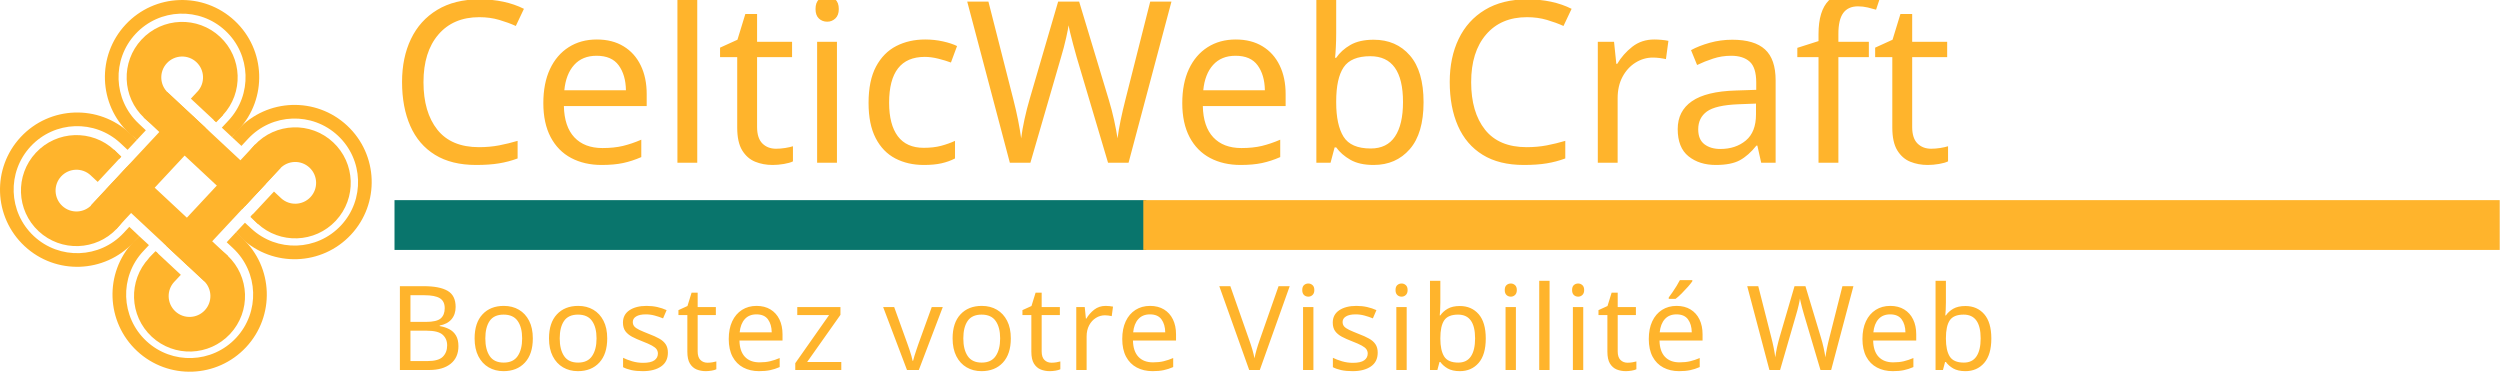
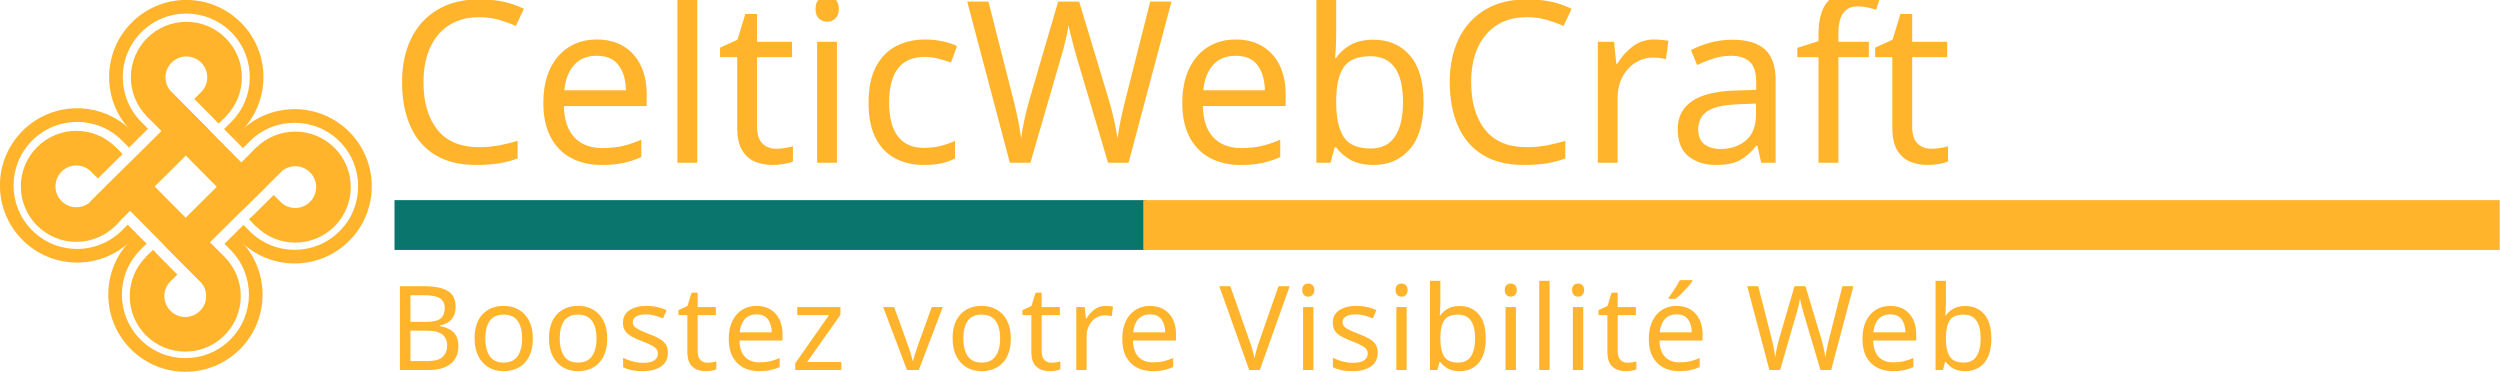
<svg xmlns="http://www.w3.org/2000/svg" width="1680.373mm" height="249.849mm" viewBox="0 0 1680.373 249.849" version="1.1" id="svg1">
  <defs id="defs1" />
  <g id="g93" transform="matrix(1.720073,0,0,1.720073,-5.5425327e-7,0.00430502)" style="display:inline">
-     <g id="g90" transform="matrix(1.065038,0.9931643,-0.9931643,1.065038,81.42253,-112.6504)">
+     <g id="g90" transform="matrix(1.025638,1.033802,-1.033802,1.025638,88.6159,-112.1686)">
      <g id="g80" style="display:inline">
        <g id="g79">
          <path id="path76" style="display:inline;opacity:1;fill:#ffb42c;fill-opacity:1;stroke:none;stroke-width:0.292;stroke-opacity:1" d="m 61.714,55.827 c -11.434,10e-7 -20.704,9.269 -20.704,20.704 0,11.434 9.269,20.704 20.704,20.704 0.872,7.2e-5 1.744,-0.165 2.609,-0.165 v -3.487 c -0.85,0 -1.736,-0.008 -2.609,-0.008 -9.413,1.05e-4 -17.044,-7.631 -17.044,-17.044 -1.06e-4,-9.413 7.631,-17.044 17.044,-17.044 9.413,-1.06e-4 17.044,7.631 17.044,17.044 -3.1e-5,0.88 -0.002,1.732 -0.002,2.629 h 3.734 c 0,-0.906 -0.072,-1.75 -0.072,-2.629 0,-11.434 -9.269,-20.704 -20.704,-20.704 z" />
          <path id="path77" style="opacity:1;fill:#ffb42c;fill-opacity:1;stroke:none;stroke-width:0.292;stroke-opacity:1" d="m 102.989,55.827 c -11.434,2e-6 -20.704,9.269 -20.704,20.704 -6.8e-5,0.879 0.167,1.745 0.167,2.629 h 3.494 c 0,-0.849 -0.002,-1.749 -0.002,-2.629 -1.06e-4,-9.413 7.631,-17.044 17.044,-17.044 9.413,-1.05e-4 17.051,7.631 17.051,17.044 1.1e-4,9.413 -7.631,17.044 -17.044,17.044 -0.77,-1.03e-4 -1.531,0.015 -2.303,0.015 l -0.01,3.506 c 0.769,0 1.544,0.139 2.313,0.139 11.434,2e-6 20.696,-9.269 20.696,-20.704 0,-11.434 -9.269,-20.704 -20.704,-20.704 z" />
          <path id="path78" style="opacity:1;fill:#ffb42c;fill-opacity:1;stroke:none;stroke-width:0.292;stroke-opacity:1" d="m 61.714,97.102 c -11.434,1e-6 -20.704,9.269 -20.704,20.704 3e-6,11.434 9.269,20.704 20.704,20.704 11.434,0 20.704,-9.269 20.704,-20.704 1.2e-5,-0.751 0.018,-1.512 0.018,-2.231 l -3.684,-0.018 c 0,0.717 0.007,1.497 0.007,2.249 1.05e-4,9.413 -7.631,17.044 -17.044,17.044 -9.413,1.1e-4 -17.044,-7.631 -17.044,-17.044 -1.05e-4,-9.413 7.631,-17.044 17.044,-17.044 0.874,4e-5 1.674,8.2e-4 2.609,8.2e-4 v -3.718 c -0.87,0 -1.737,0.057 -2.609,0.057 z" />
          <path id="path79" style="opacity:1;fill:#ffb42c;fill-opacity:1;stroke:none;stroke-width:0.292;stroke-opacity:1" d="m 102.989,97.102 c -0.769,7.3e-5 -1.518,-0.037 -2.308,-0.037 l 0.005,3.695 c 0.758,0 1.532,0.002 2.303,0.002 9.413,-1.1e-4 17.044,7.631 17.044,17.044 1.1e-4,9.413 -7.631,17.044 -17.044,17.044 -9.413,1e-4 -17.044,-7.631 -17.044,-17.044 1.04e-4,-0.752 0.006,-2.249 0.006,-2.249 l -3.521,0.019 c 0,0.753 -0.145,1.479 -0.145,2.23 3e-6,11.434 9.269,20.704 20.704,20.704 11.434,0 20.704,-9.269 20.704,-20.704 0,-11.434 -9.269,-20.704 -20.704,-20.704 z" />
        </g>
      </g>
      <g id="g89" style="display:inline">
        <g id="g82">
          <rect style="fill:#ffb42c;fill-opacity:1;stroke:none;stroke-width:0.528;stroke-opacity:1" id="rect80" width="9.286" height="36.123" x="88.375" y="76.319" />
          <g id="g81">
            <path id="path80" style="fill:#ffb42c;fill-opacity:1;stroke:none;stroke-width:0.067;stroke-opacity:1" d="M 103.265,61.666 A 14.895,14.895 0 0 0 88.371,76.56 14.895,14.895 0 0 0 97.662,90.361 V 76.538 h 0.002 a 5.602,5.602 0 0 1 5.602,-5.58 5.602,5.602 0 0 1 5.602,5.602 5.602,5.602 0 0 1 -5.602,5.602 5.602,5.602 0 0 1 -0.26,-0.006 h -2.318 v 9.074 a 14.895,14.895 0 0 0 2.578,0.225 14.895,14.895 0 0 0 14.895,-14.895 14.895,14.895 0 0 0 -14.895,-14.895 z" />
            <rect style="fill:#ffb42c;fill-opacity:1;stroke:none;stroke-width:0.264;stroke-opacity:1" id="rect81" width="2.681" height="0.927" x="100.686" y="90.528" />
          </g>
        </g>
        <g id="g84" style="fill:#ffb42c;fill-opacity:1" transform="rotate(90,82.47152,97.32604)">
          <rect style="fill:#ffb42c;fill-opacity:1;stroke:none;stroke-width:0.528;stroke-opacity:1" id="rect82" width="9.286" height="36.123" x="88.375" y="76.319" />
          <g id="g83" style="fill:#ffb42c;fill-opacity:1">
            <path id="path82" style="fill:#ffb42c;fill-opacity:1;stroke:none;stroke-width:0.067;stroke-opacity:1" d="M 103.265,61.666 A 14.895,14.895 0 0 0 88.371,76.56 14.895,14.895 0 0 0 97.662,90.361 V 76.538 h 0.002 a 5.602,5.602 0 0 1 5.602,-5.58 5.602,5.602 0 0 1 5.602,5.602 5.602,5.602 0 0 1 -5.602,5.602 5.602,5.602 0 0 1 -0.26,-0.006 h -2.318 v 9.074 a 14.895,14.895 0 0 0 2.578,0.225 14.895,14.895 0 0 0 14.895,-14.895 14.895,14.895 0 0 0 -14.895,-14.895 z" />
            <rect style="fill:#ffb42c;fill-opacity:1;stroke:none;stroke-width:0.264;stroke-opacity:1" id="rect83" width="2.681" height="0.927" x="100.686" y="90.528" />
          </g>
        </g>
        <g id="g86" transform="rotate(180,82.5075,97.34)">
          <rect style="fill:#ffb42c;fill-opacity:1;stroke:none;stroke-width:0.528;stroke-opacity:1" id="rect84" width="9.286" height="36.123" x="88.445" y="76.319" />
          <g id="g85">
            <path id="path84" style="fill:#ffb42c;fill-opacity:1;stroke:none;stroke-width:0.067;stroke-opacity:1" d="M 103.265,61.666 A 14.895,14.895 0 0 0 88.371,76.56 14.895,14.895 0 0 0 97.662,90.361 V 76.538 h 0.002 a 5.602,5.602 0 0 1 5.602,-5.58 5.602,5.602 0 0 1 5.602,5.602 5.602,5.602 0 0 1 -5.602,5.602 5.602,5.602 0 0 1 -0.26,-0.006 h -2.318 v 9.074 a 14.895,14.895 0 0 0 2.578,0.225 14.895,14.895 0 0 0 14.895,-14.895 14.895,14.895 0 0 0 -14.895,-14.895 z" />
            <rect style="fill:#ffb42c;fill-opacity:1;stroke:none;stroke-width:0.264;stroke-opacity:1" id="rect85" width="2.681" height="0.927" x="100.686" y="90.528" />
          </g>
        </g>
        <g id="g88">
          <rect style="fill:#ffb42c;fill-opacity:1;stroke:none;stroke-width:0.528;stroke-opacity:1" id="rect86" width="9.286" height="36.123" x="-91.451" y="61.537" transform="rotate(-90)" />
          <g id="g87" style="fill:#ffb42c;fill-opacity:1" transform="rotate(-90,82.52147,97.30402)">
            <path id="path86" style="fill:#ffb42c;fill-opacity:1;stroke:none;stroke-width:0.067;stroke-opacity:1" d="M 103.265,61.666 A 14.895,14.895 0 0 0 88.371,76.56 14.895,14.895 0 0 0 97.662,90.361 V 76.538 h 0.002 a 5.602,5.602 0 0 1 5.602,-5.58 5.602,5.602 0 0 1 5.602,5.602 5.602,5.602 0 0 1 -5.602,5.602 5.602,5.602 0 0 1 -0.26,-0.006 h -2.318 v 9.074 a 14.895,14.895 0 0 0 2.578,0.225 14.895,14.895 0 0 0 14.895,-14.895 14.895,14.895 0 0 0 -14.895,-14.895 z" />
            <rect style="display:inline;fill:#ffb42c;fill-opacity:1;stroke:none;stroke-width:0.264;stroke-opacity:1" id="rect87" width="2.681" height="0.927" x="100.686" y="90.528" />
          </g>
        </g>
      </g>
    </g>
    <g id="g91" style="display:inline;fill:#ebb42c;fill-opacity:1">
      <text xml:space="preserve" style="font-style:normal;font-variant:normal;font-weight:normal;font-stretch:normal;font-size:45.861px;font-family:'Space Mono';-inkscape-font-specification:'Space Mono';text-align:start;letter-spacing:1.323px;word-spacing:1.982px;writing-mode:lr-tb;direction:ltr;text-anchor:start;opacity:1;fill:#ffb42c;fill-opacity:1;stroke:none;stroke-width:0.269;stroke-opacity:1" x="151.811" y="144.582" id="text90">
        <tspan id="tspan90" style="font-style:normal;font-variant:normal;font-weight:normal;font-stretch:normal;font-size:45.861px;font-family:'Space Mono';-inkscape-font-specification:'Space Mono';letter-spacing:1.323px;word-spacing:1.982px;fill:#ffb42c;fill-opacity:1;stroke-width:0.269" x="151.811" y="144.582">Boostez votre Visibilité Web</tspan>
      </text>
      <text xml:space="preserve" style="font-style:normal;font-variant:normal;font-weight:normal;font-stretch:normal;font-size:88.194px;font-family:'Zen Dots';-inkscape-font-specification:'Zen Dots';text-align:start;writing-mode:lr-tb;direction:ltr;text-anchor:start;opacity:1;fill:#ffb42c;fill-opacity:1;stroke:none;stroke-width:0.269;stroke-opacity:1" x="151.735" y="63.586" id="text91">
        <tspan id="tspan91" style="font-size:88.194px;fill:#ffb42c;fill-opacity:1;stroke-width:0.269" x="151.735" y="63.586">CelticWebCraft</tspan>
      </text>
    </g>
    <g id="g92" style="display:inline">
      <rect style="opacity:1;fill:#09756c;fill-opacity:1;stroke:none;stroke-width:0.319;stroke-opacity:1" id="rect91" width="293.768" height="19.457" x="154.161" y="78.203" />
      <rect style="opacity:1;fill:#ffb42c;fill-opacity:1;stroke:none;stroke-width:0.428;stroke-opacity:1" id="rect92" width="530.041" height="19.457" x="446.768" y="78.203" />
    </g>
  </g>
</svg>
